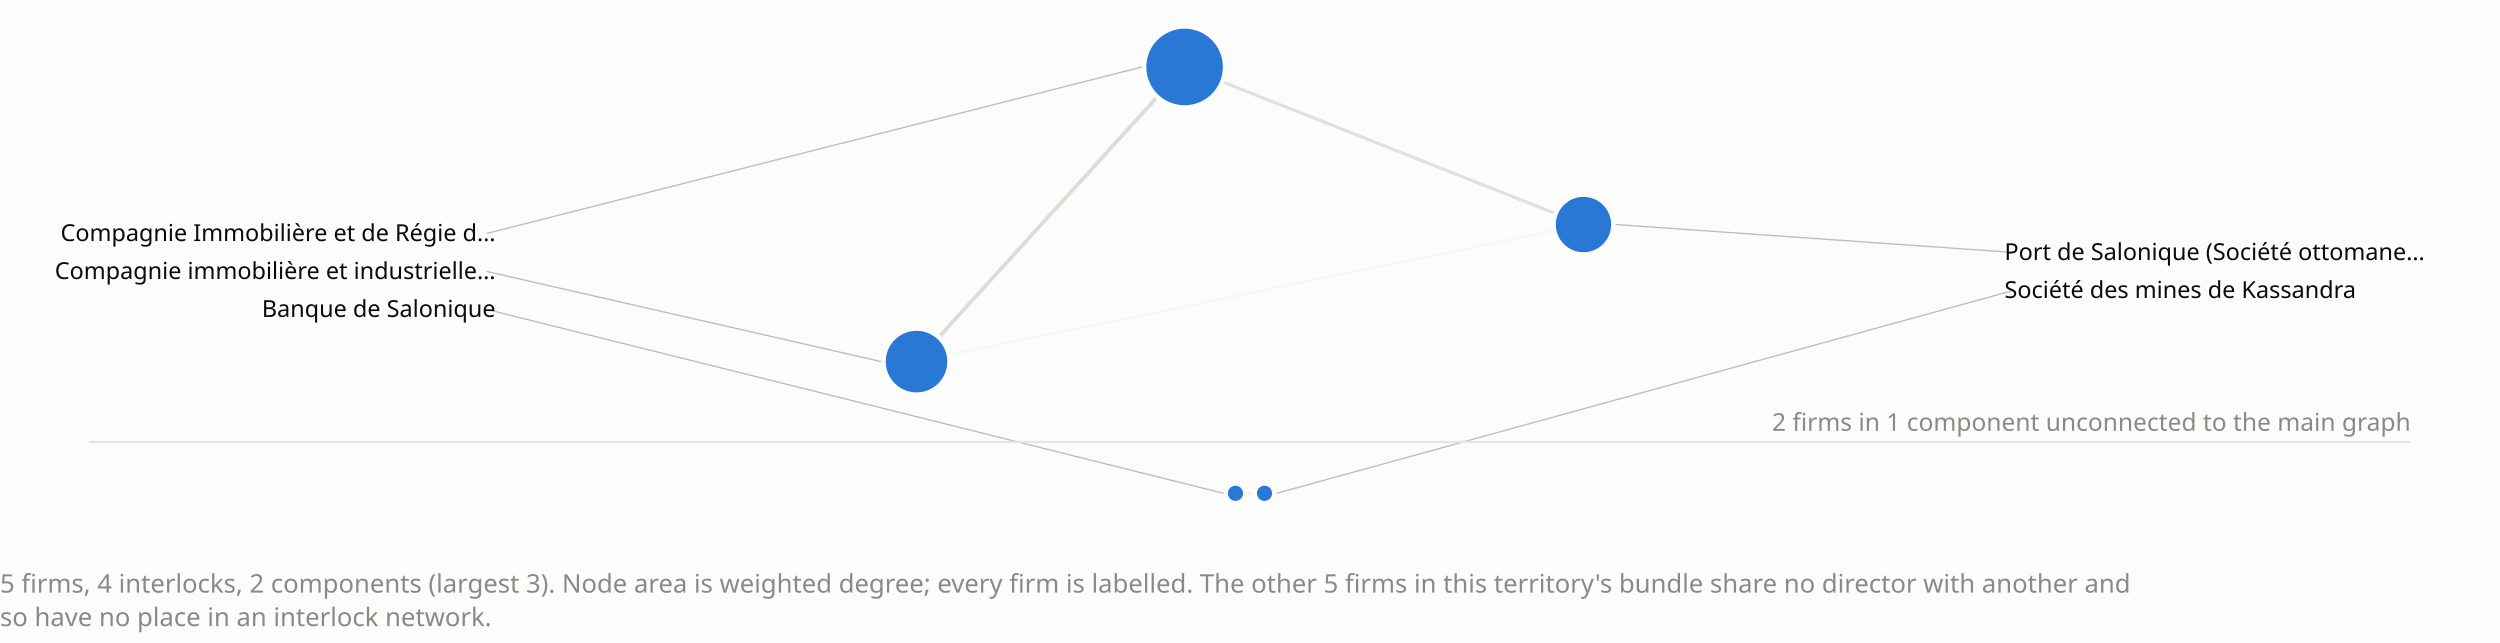
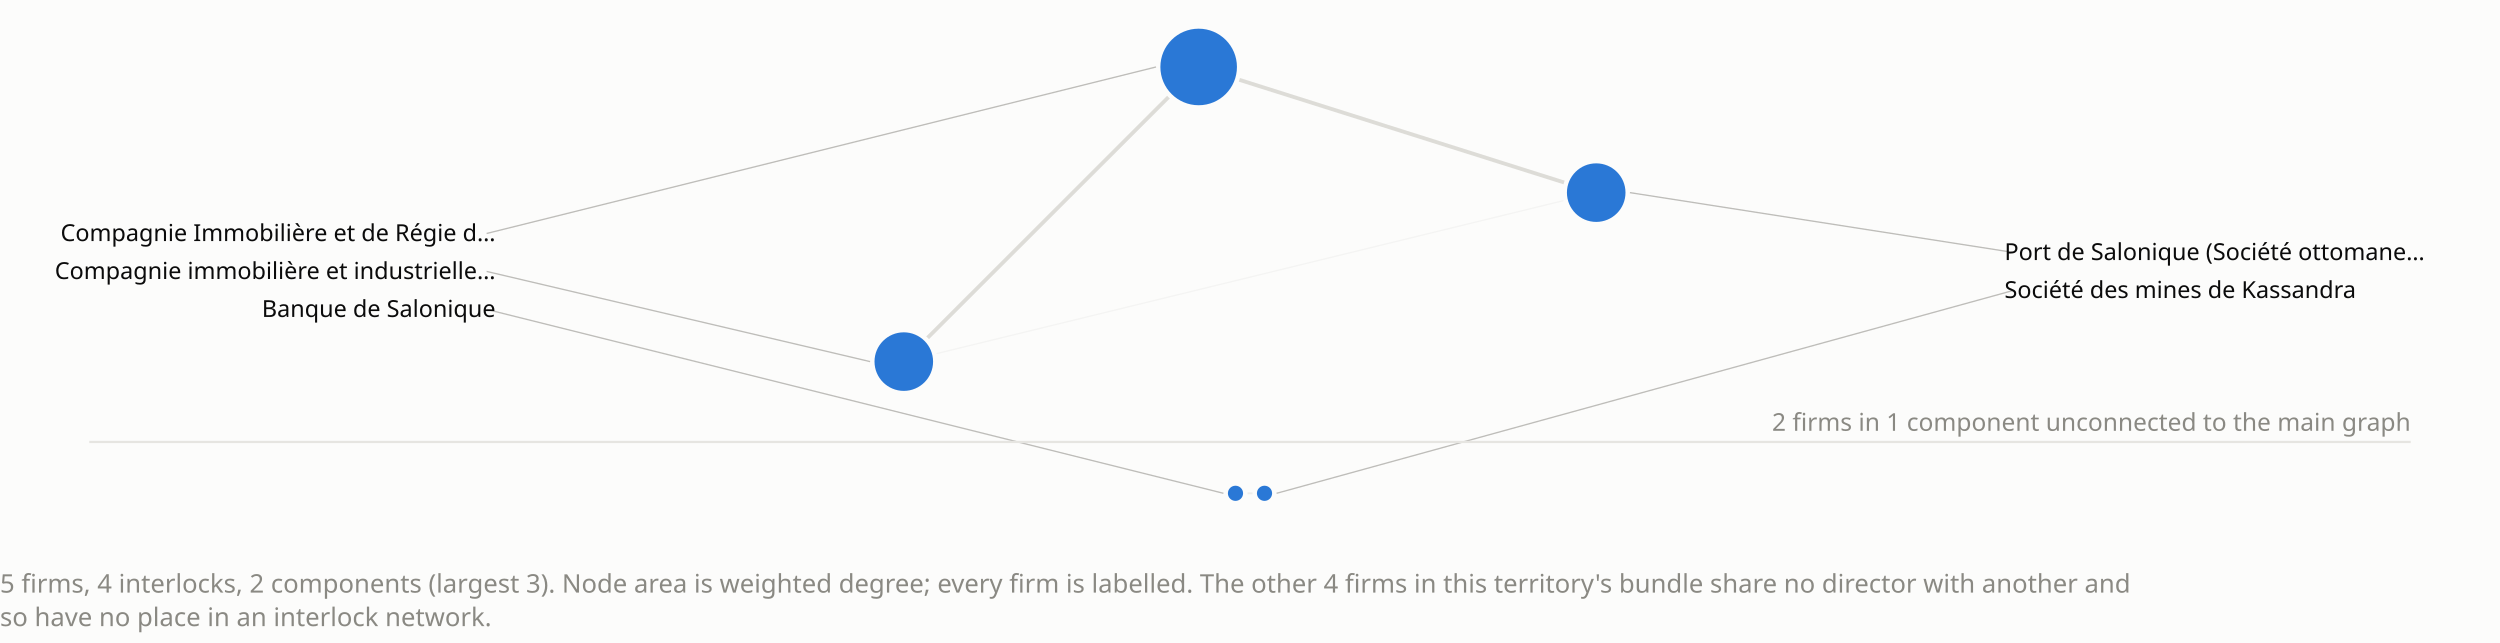
<svg xmlns="http://www.w3.org/2000/svg" viewBox="0 0 1120 288" width="1120" height="288" role="img" aria-label="Macédoine interlock network">
  <rect width="1120" height="288" fill="#fcfcfb" />
  <g stroke="#c9c8c2" fill="none">
-     <path d="M410.6 162.0L530.7 30.0" stroke-width="1.72" stroke-opacity="0.620" />
-     <path d="M410.6 162.0L709.4 100.6" stroke-width="0.60" stroke-opacity="0.160" />
-     <path d="M530.7 30.0L709.4 100.6" stroke-width="1.44" stroke-opacity="0.520" />
+     <path d="M537.0 30.0L715.1 86.3M537.0 30.0L404.9 162.0" stroke-width="1.72" stroke-opacity="0.620" />
+     <path d="M715.1 86.3L404.9 162.0" stroke-width="0.60" stroke-opacity="0.160" />
    <path d="M553.5 221.0L566.5 221.0" stroke-width="0.88" stroke-opacity="0.280" />
  </g>
  <g>
-     <circle class="nd" data-id="immobiliereindustriellebatiment" cx="410.6" cy="162.0" r="14.79" fill="#2a78d6" stroke="#fcfcfb" stroke-width="2" />
-     <circle class="nd" data-id="immobiliereregieterrainssalonique" cx="530.7" cy="30.0" r="18.15" fill="#2a78d6" stroke="#fcfcfb" stroke-width="2" />
-     <circle class="nd" data-id="portsaloniqueottomaneconstruction" cx="709.4" cy="100.6" r="13.40" fill="#2a78d6" stroke="#fcfcfb" stroke-width="2" />
+     <circle class="nd" data-id="immobiliereregieterrainssalonique" cx="537.0" cy="30.0" r="18.15" fill="#2a78d6" stroke="#fcfcfb" stroke-width="2" />
+     <circle class="nd" data-id="portsaloniqueottomaneconstruction" cx="715.1" cy="86.3" r="14.12" fill="#2a78d6" stroke="#fcfcfb" stroke-width="2" />
+     <circle class="nd" data-id="immobiliereindustriellebatiment" cx="404.9" cy="162.0" r="14.12" fill="#2a78d6" stroke="#fcfcfb" stroke-width="2" />
    <circle class="nd" data-id="banquesalonique" cx="553.5" cy="221.0" r="4.40" fill="#2a78d6" stroke="#fcfcfb" stroke-width="2" />
    <circle class="nd" data-id="mineskassandra" cx="566.5" cy="221.0" r="4.40" fill="#2a78d6" stroke="#fcfcfb" stroke-width="2" />
  </g>
-   <line x1="218.0" y1="104.6" x2="511.6" y2="30.0" stroke="#8a8983" stroke-width="0.6" stroke-opacity="0.55" />
-   <line x1="218.0" y1="121.6" x2="394.8" y2="162.0" stroke="#8a8983" stroke-width="0.6" stroke-opacity="0.55" />
+   <line x1="218.0" y1="104.6" x2="517.9" y2="30.0" stroke="#8a8983" stroke-width="0.6" stroke-opacity="0.55" />
+   <line x1="218.0" y1="121.6" x2="389.8" y2="162.0" stroke="#8a8983" stroke-width="0.6" stroke-opacity="0.55" />
  <line x1="218.0" y1="138.6" x2="548.1" y2="221.0" stroke="#8a8983" stroke-width="0.6" stroke-opacity="0.55" />
-   <line x1="902.0" y1="113.1" x2="723.8" y2="100.6" stroke="#8a8983" stroke-width="0.6" stroke-opacity="0.55" />
+   <line x1="902.0" y1="113.1" x2="730.2" y2="86.3" stroke="#8a8983" stroke-width="0.6" stroke-opacity="0.55" />
  <line x1="902.0" y1="130.1" x2="571.9" y2="221.0" stroke="#8a8983" stroke-width="0.6" stroke-opacity="0.55" />
  <g font-size="10.5" font-family="ui-sans-serif,system-ui,sans-serif" fill="#0b0b0b">
    <text x="222.0" y="108.0" text-anchor="end">Compagnie Immobilière et de Régie d…</text>
    <text x="222.0" y="125.0" text-anchor="end">Compagnie immobilière et industrielle…</text>
    <text x="222.0" y="142.0" text-anchor="end">Banque de Salonique</text>
    <text x="898.0" y="116.5" text-anchor="start">Port de Salonique (Société ottomane…</text>
    <text x="898.0" y="133.5" text-anchor="start">Société des mines de Kassandra</text>
  </g>
  <line x1="40" y1="198" x2="1080" y2="198" stroke="#e6e5e1" stroke-width="1" />
  <text x="1080" y="193" text-anchor="end" font-size="11" font-family="ui-sans-serif,system-ui,sans-serif" fill="#8a8983">2 firms in 1 component unconnected to the main graph</text>
  <g font-size="11.5" font-family="ui-sans-serif,system-ui,sans-serif" fill="#8a8983">
-     <text x="0" y="265.5">5 firms, 4 interlocks, 2 components (largest 3). Node area is weighted degree; every firm is labelled. The other 5 firms in this territory's bundle share no director with another and</text>
+     <text x="0" y="265.5">5 firms, 4 interlocks, 2 components (largest 3). Node area is weighted degree; every firm is labelled. The other 4 firms in this territory's bundle share no director with another and</text>
    <text x="0" y="280.5">so have no place in an interlock network.</text>
  </g>
</svg>
